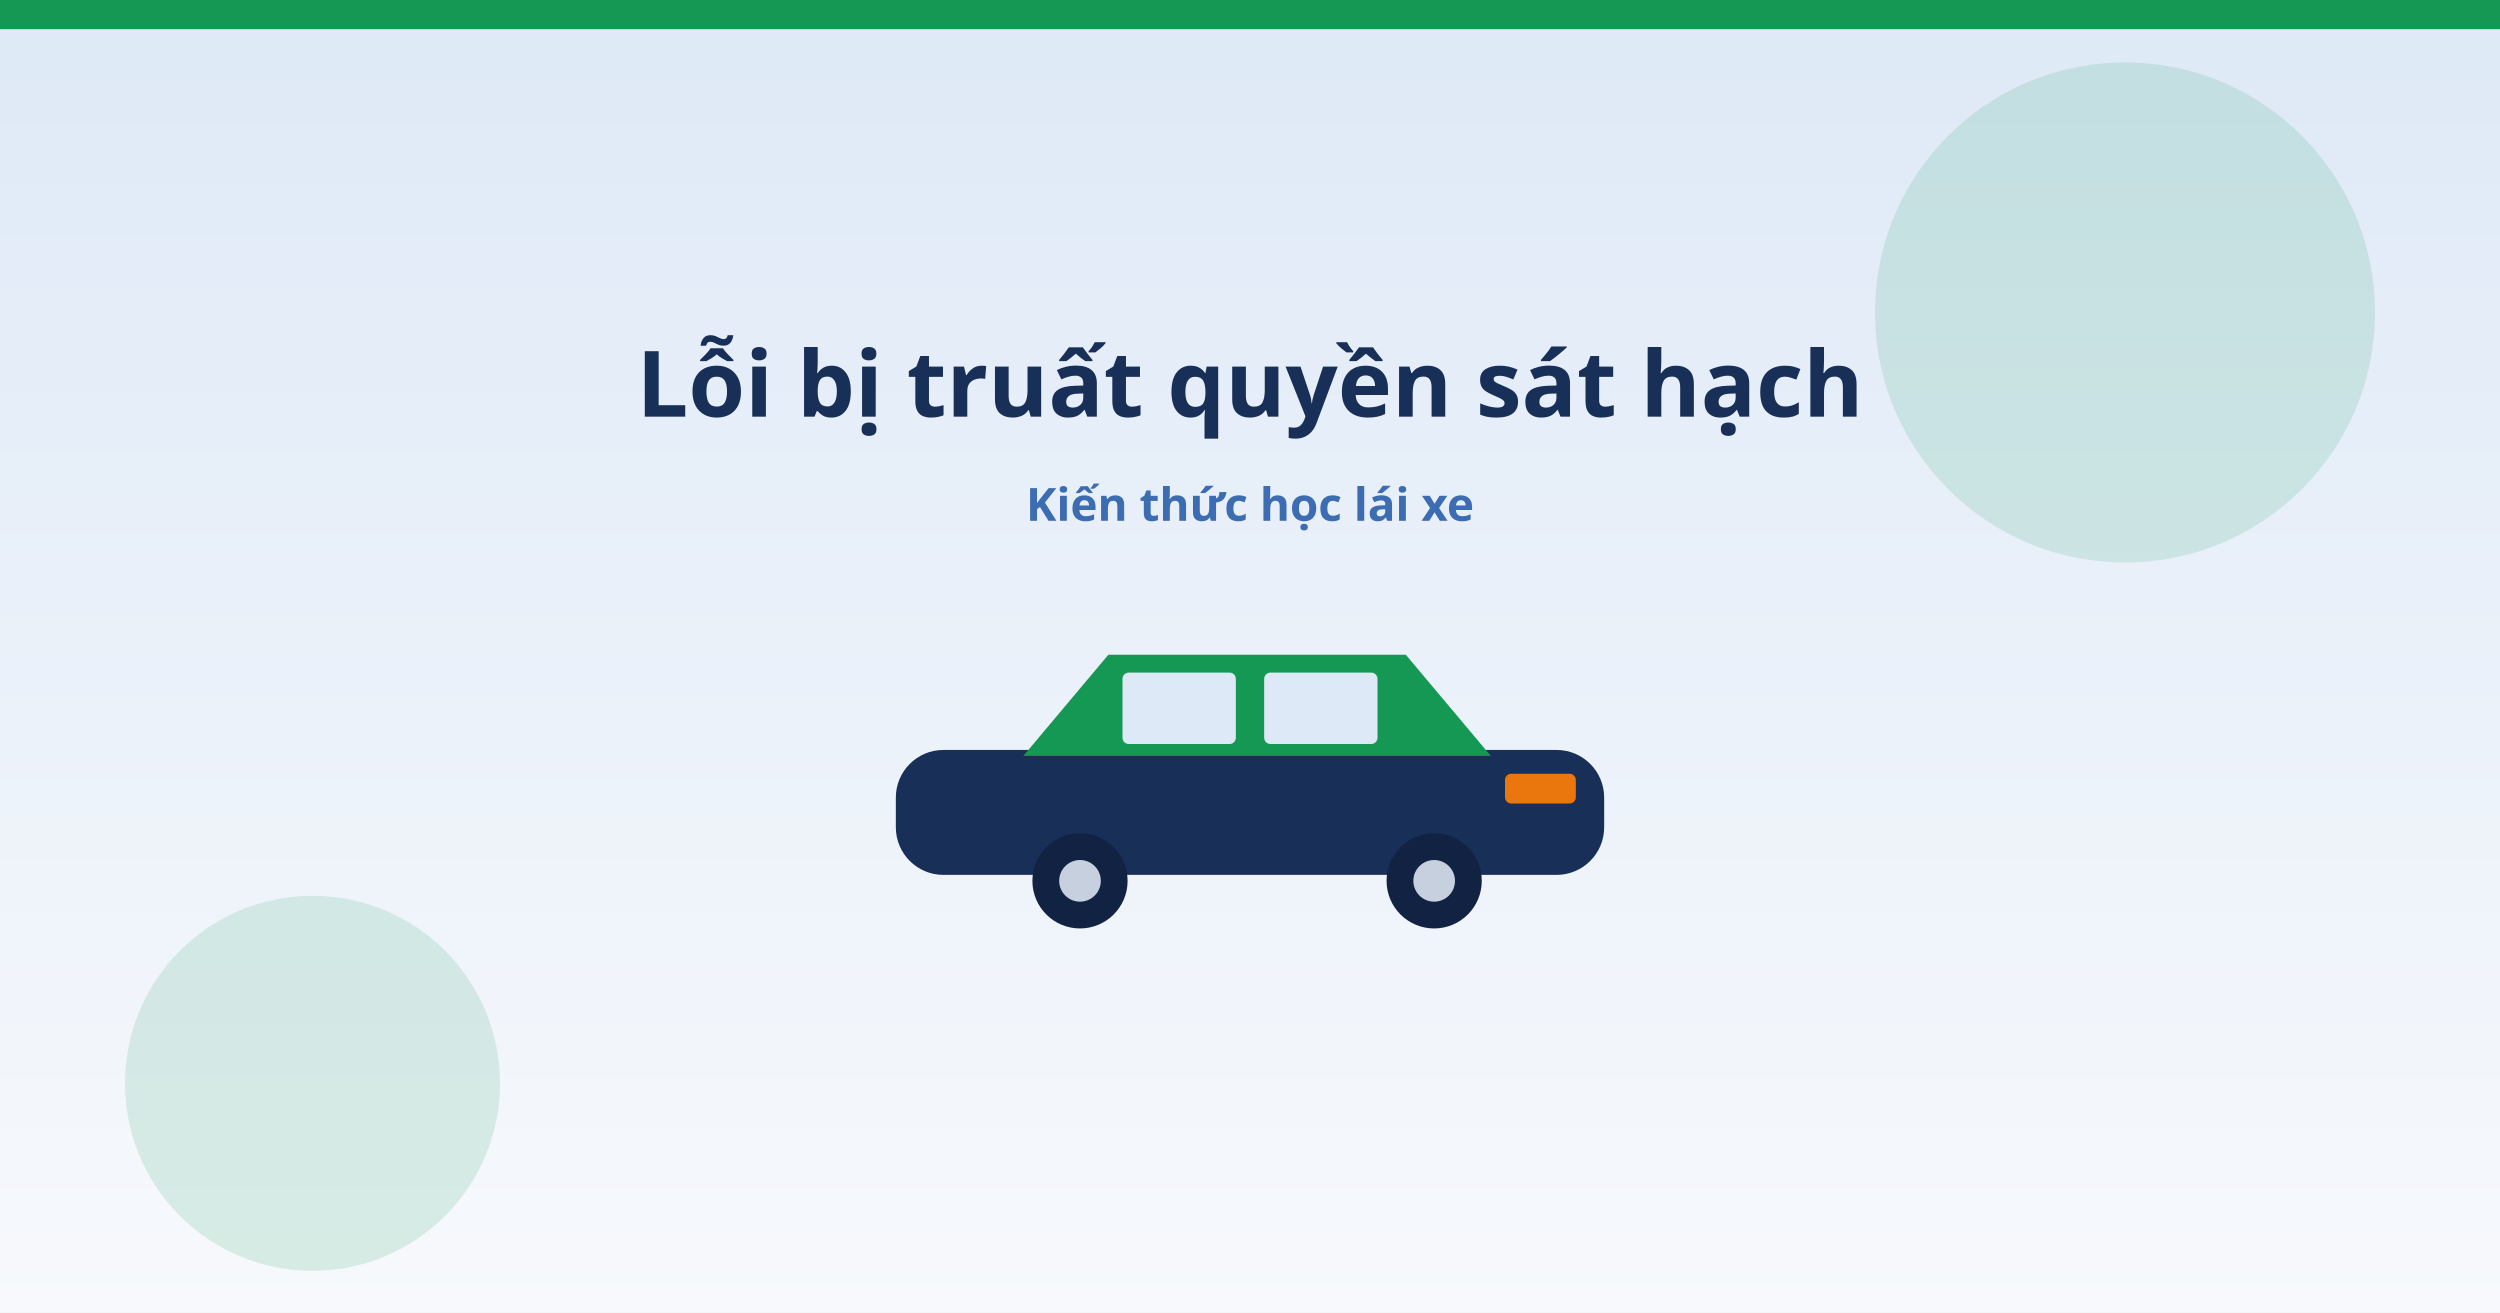
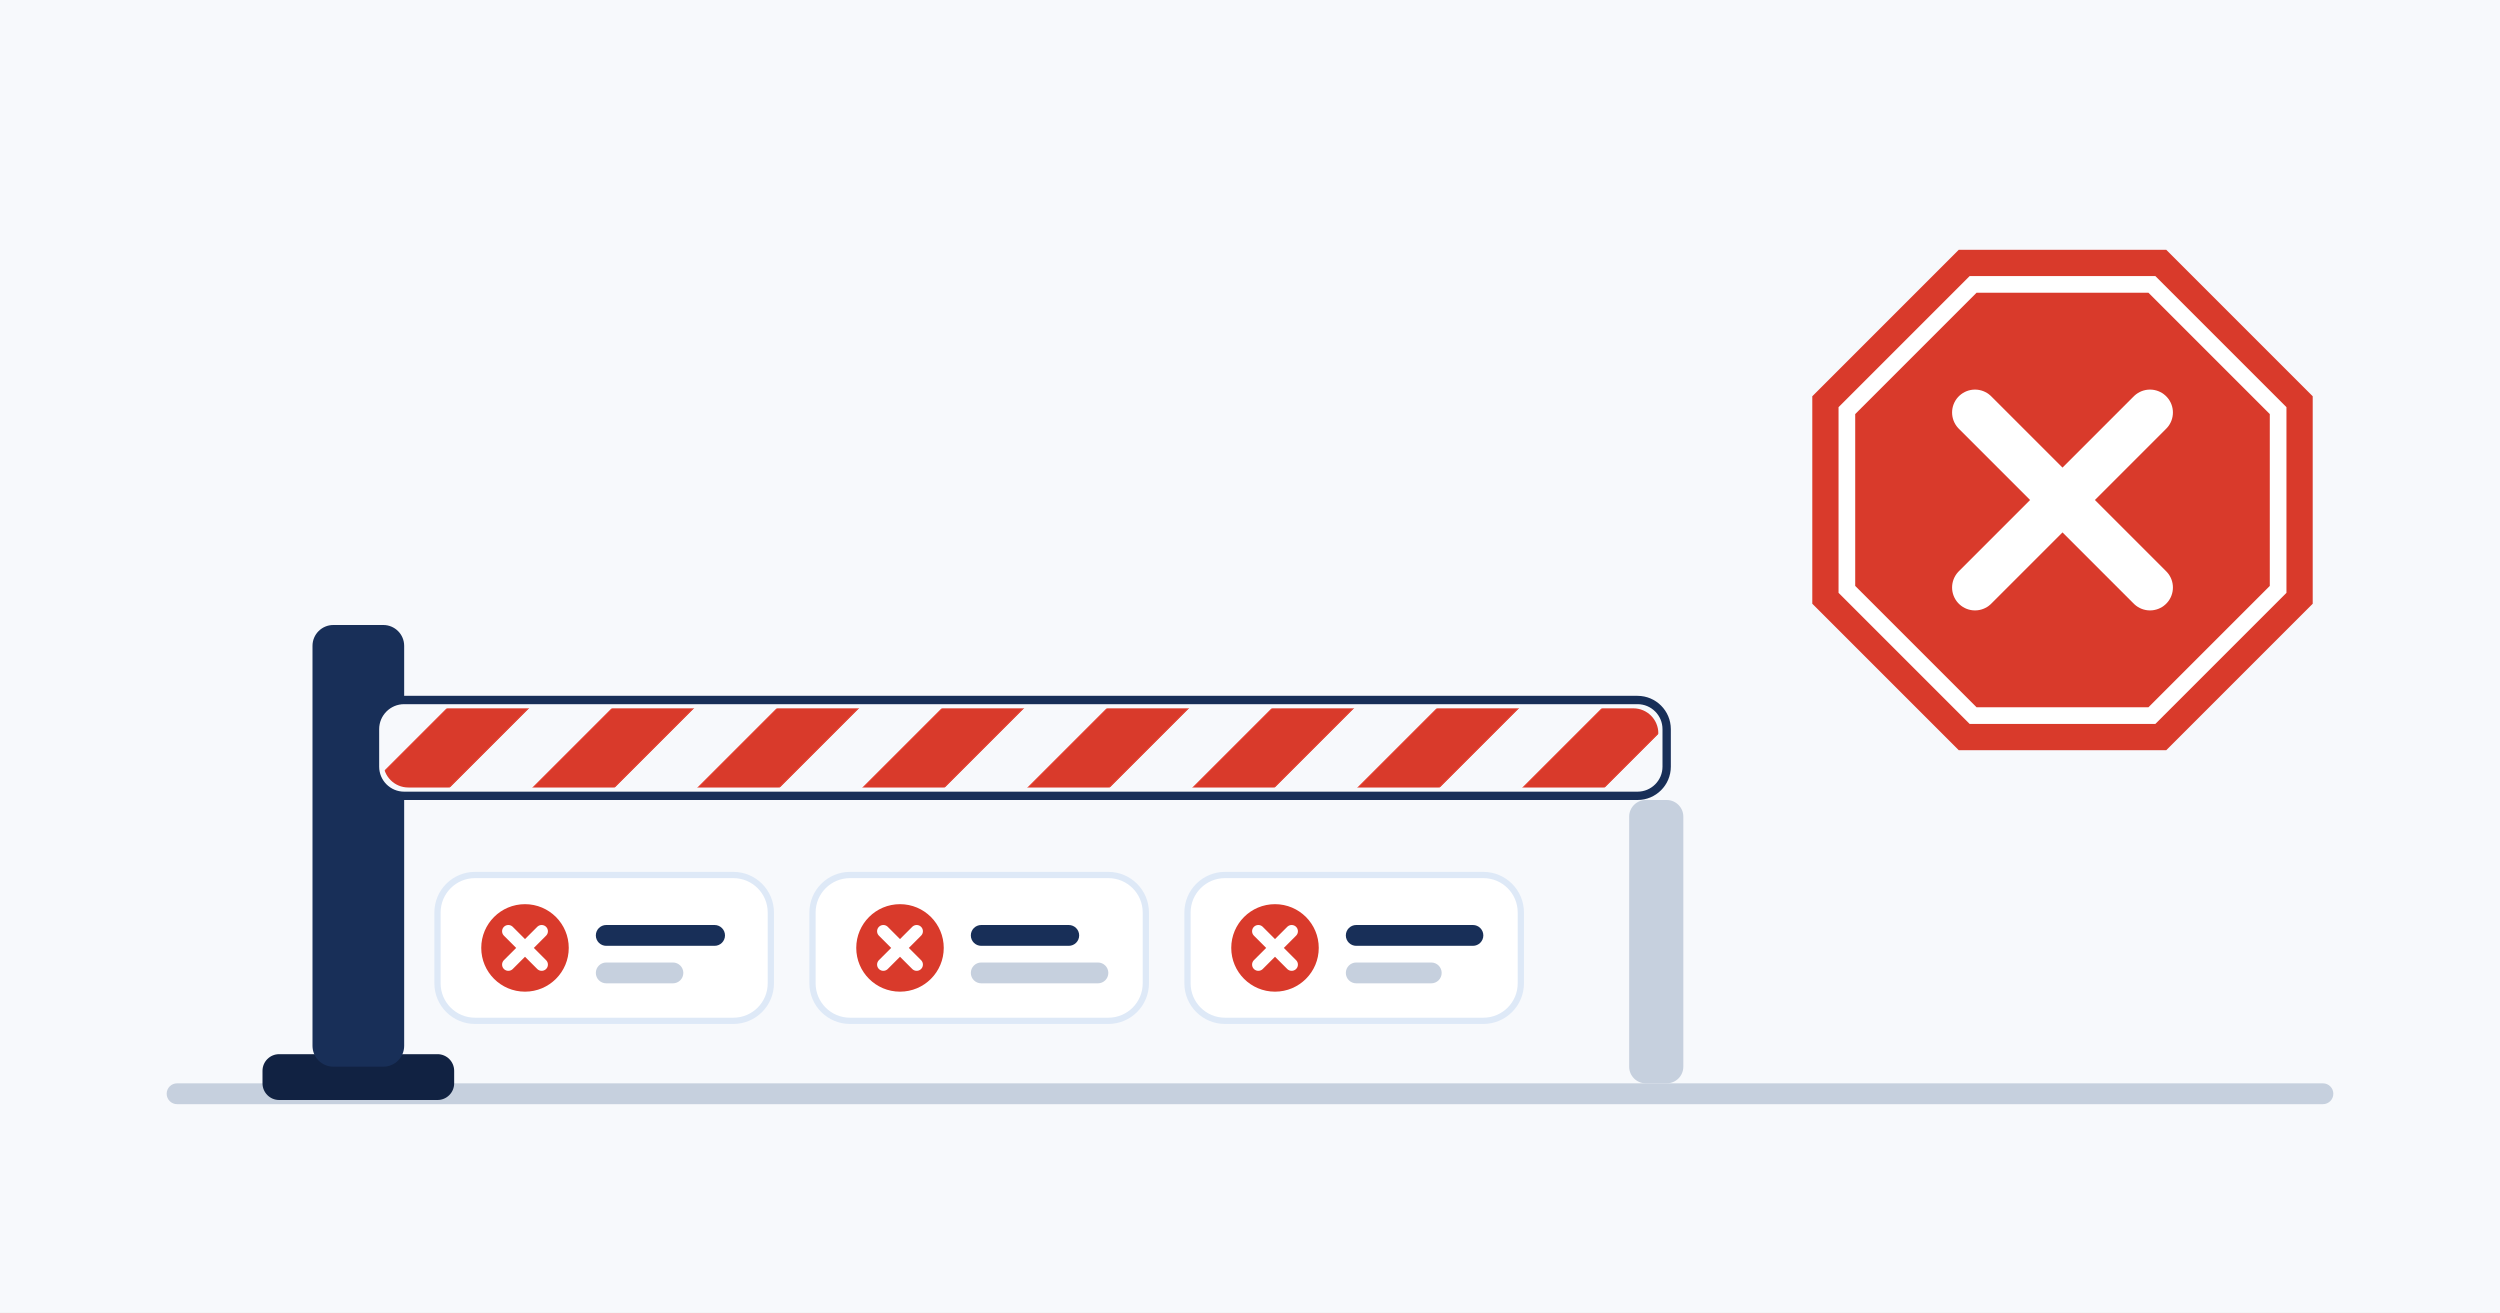
- <svg xmlns="http://www.w3.org/2000/svg" viewBox="0 0 1200 630" width="1200" height="630" role="img" aria-label="Lỗi bị truất quyền sát hạch">
+ <svg xmlns="http://www.w3.org/2000/svg" viewBox="0 0 1200 630" width="1200" height="630" role="img" aria-label="Thanh barie sọc đỏ trắng hạ xuống chặn đường, bên phải là biển bát giác đỏ có dấu X trắng, phía dưới là ba thẻ lỗi đánh dấu X đỏ">
  <defs>
-     <linearGradient id="skyGrad" x1="0" y1="0" x2="0" y2="1">
-       <stop offset="0%" stop-color="#DEE9F7" />
-       <stop offset="100%" stop-color="#F7F9FC" />
-     </linearGradient>
-     <linearGradient id="navyGrad" x1="0" y1="0" x2="1" y2="1">
-       <stop offset="0%" stop-color="#182F58" />
-       <stop offset="100%" stop-color="#112242" />
-     </linearGradient>
+     <pattern id="socBarie" width="56" height="56" patternUnits="userSpaceOnUse" patternTransform="rotate(45)">
+       <rect width="28" height="56" fill="#D93A2B" />
+     </pattern>
  </defs>
-   <rect width="1200" height="630" fill="url(#skyGrad)" />
-   <rect x="0" y="0" width="1200" height="14" fill="#169855" />
-   <circle cx="1020" cy="150" r="120" fill="#169855" opacity="0.14" />
-   <circle cx="150" cy="520" r="90" fill="#169855" opacity="0.14" />
-   <g transform="translate(430 300)">
-     <rect x="0" y="59.976" width="340" height="59.976" rx="22.848" fill="#182F58" />
-     <path d="M 61.2 62.832 L 102 14.28 L 244.8 14.28 L 285.6 62.832 Z" fill="#169855" />
-     <rect x="108.8" y="22.848" width="54.4" height="34.272" rx="3" fill="#DEE9F7" />
-     <rect x="176.8" y="22.848" width="54.4" height="34.272" rx="3" fill="#DEE9F7" />
-     <circle cx="88.4" cy="122.808" r="22.848" fill="#112242" />
-     <circle cx="88.4" cy="122.808" r="9.996" fill="#C6D0DE" />
-     <circle cx="258.4" cy="122.808" r="22.848" fill="#112242" />
-     <circle cx="258.4" cy="122.808" r="9.996" fill="#C6D0DE" />
-     <rect x="292.4" y="71.4" width="34" height="14.28" rx="3" fill="#EA760E" />
+   <rect width="1200" height="630" fill="#F7F9FC" />
+   <rect x="80" y="520" width="1040" height="10" rx="5" fill="#C6D0DE" />
+   <rect x="126" y="506" width="92" height="22" rx="8" fill="#112242" />
+   <rect x="150" y="300" width="44" height="212" rx="10" fill="#182F58" />
+   <rect x="782" y="384" width="26" height="136" rx="8" fill="#C6D0DE" />
+   <rect x="180" y="336" width="620" height="46" rx="14" fill="#F7F9FC" stroke="#182F58" stroke-width="4" />
+   <rect x="184" y="340" width="612" height="38" rx="12" fill="url(#socBarie)" />
+   <polygon points="1110.1,289.8 1039.8,360.1 940.2,360.1 869.9,289.8 869.9,190.2 940.2,119.9 1039.8,119.9 1110.1,190.2" fill="#D93A2B" />
+   <polygon points="1093.5,282.9 1032.9,343.5 947.1,343.5 886.5,282.9 886.5,197.1 947.1,136.5 1032.9,136.5 1093.5,197.1" fill="none" stroke="#FFFFFF" stroke-width="8" />
+   <path d="M948 198 L1032 282 M1032 198 L948 282" stroke="#FFFFFF" stroke-width="22" stroke-linecap="round" />
+   <g>
+     <rect x="210" y="420" width="160" height="70" rx="18" fill="#FFFFFF" stroke="#DEE9F7" stroke-width="3" />
+     <circle cx="252" cy="455" r="21" fill="#D93A2B" />
+     <path d="M244 447 L260 463 M260 447 L244 463" stroke="#FFFFFF" stroke-width="6" stroke-linecap="round" />
+     <rect x="286" y="444" width="62" height="10" rx="5" fill="#182F58" />
+     <rect x="286" y="462" width="42" height="10" rx="5" fill="#C6D0DE" />
  </g>
-   <text x="600" y="200" text-anchor="middle" font-family="system-ui, sans-serif" font-size="44" font-weight="700" fill="#182F58">Lỗi bị truất quyền sát hạch</text>
-   <text x="600" y="250" text-anchor="middle" font-family="system-ui, sans-serif" font-size="22" font-weight="600" fill="#3C6CB2">Kiến thức học lái xe</text>
+   <g>
+     <rect x="390" y="420" width="160" height="70" rx="18" fill="#FFFFFF" stroke="#DEE9F7" stroke-width="3" />
+     <circle cx="432" cy="455" r="21" fill="#D93A2B" />
+     <path d="M424 447 L440 463 M440 447 L424 463" stroke="#FFFFFF" stroke-width="6" stroke-linecap="round" />
+     <rect x="466" y="444" width="52" height="10" rx="5" fill="#182F58" />
+     <rect x="466" y="462" width="66" height="10" rx="5" fill="#C6D0DE" />
+   </g>
+   <g>
+     <rect x="570" y="420" width="160" height="70" rx="18" fill="#FFFFFF" stroke="#DEE9F7" stroke-width="3" />
+     <circle cx="612" cy="455" r="21" fill="#D93A2B" />
+     <path d="M604 447 L620 463 M620 447 L604 463" stroke="#FFFFFF" stroke-width="6" stroke-linecap="round" />
+     <rect x="646" y="444" width="66" height="10" rx="5" fill="#182F58" />
+     <rect x="646" y="462" width="46" height="10" rx="5" fill="#C6D0DE" />
+   </g>
</svg>
